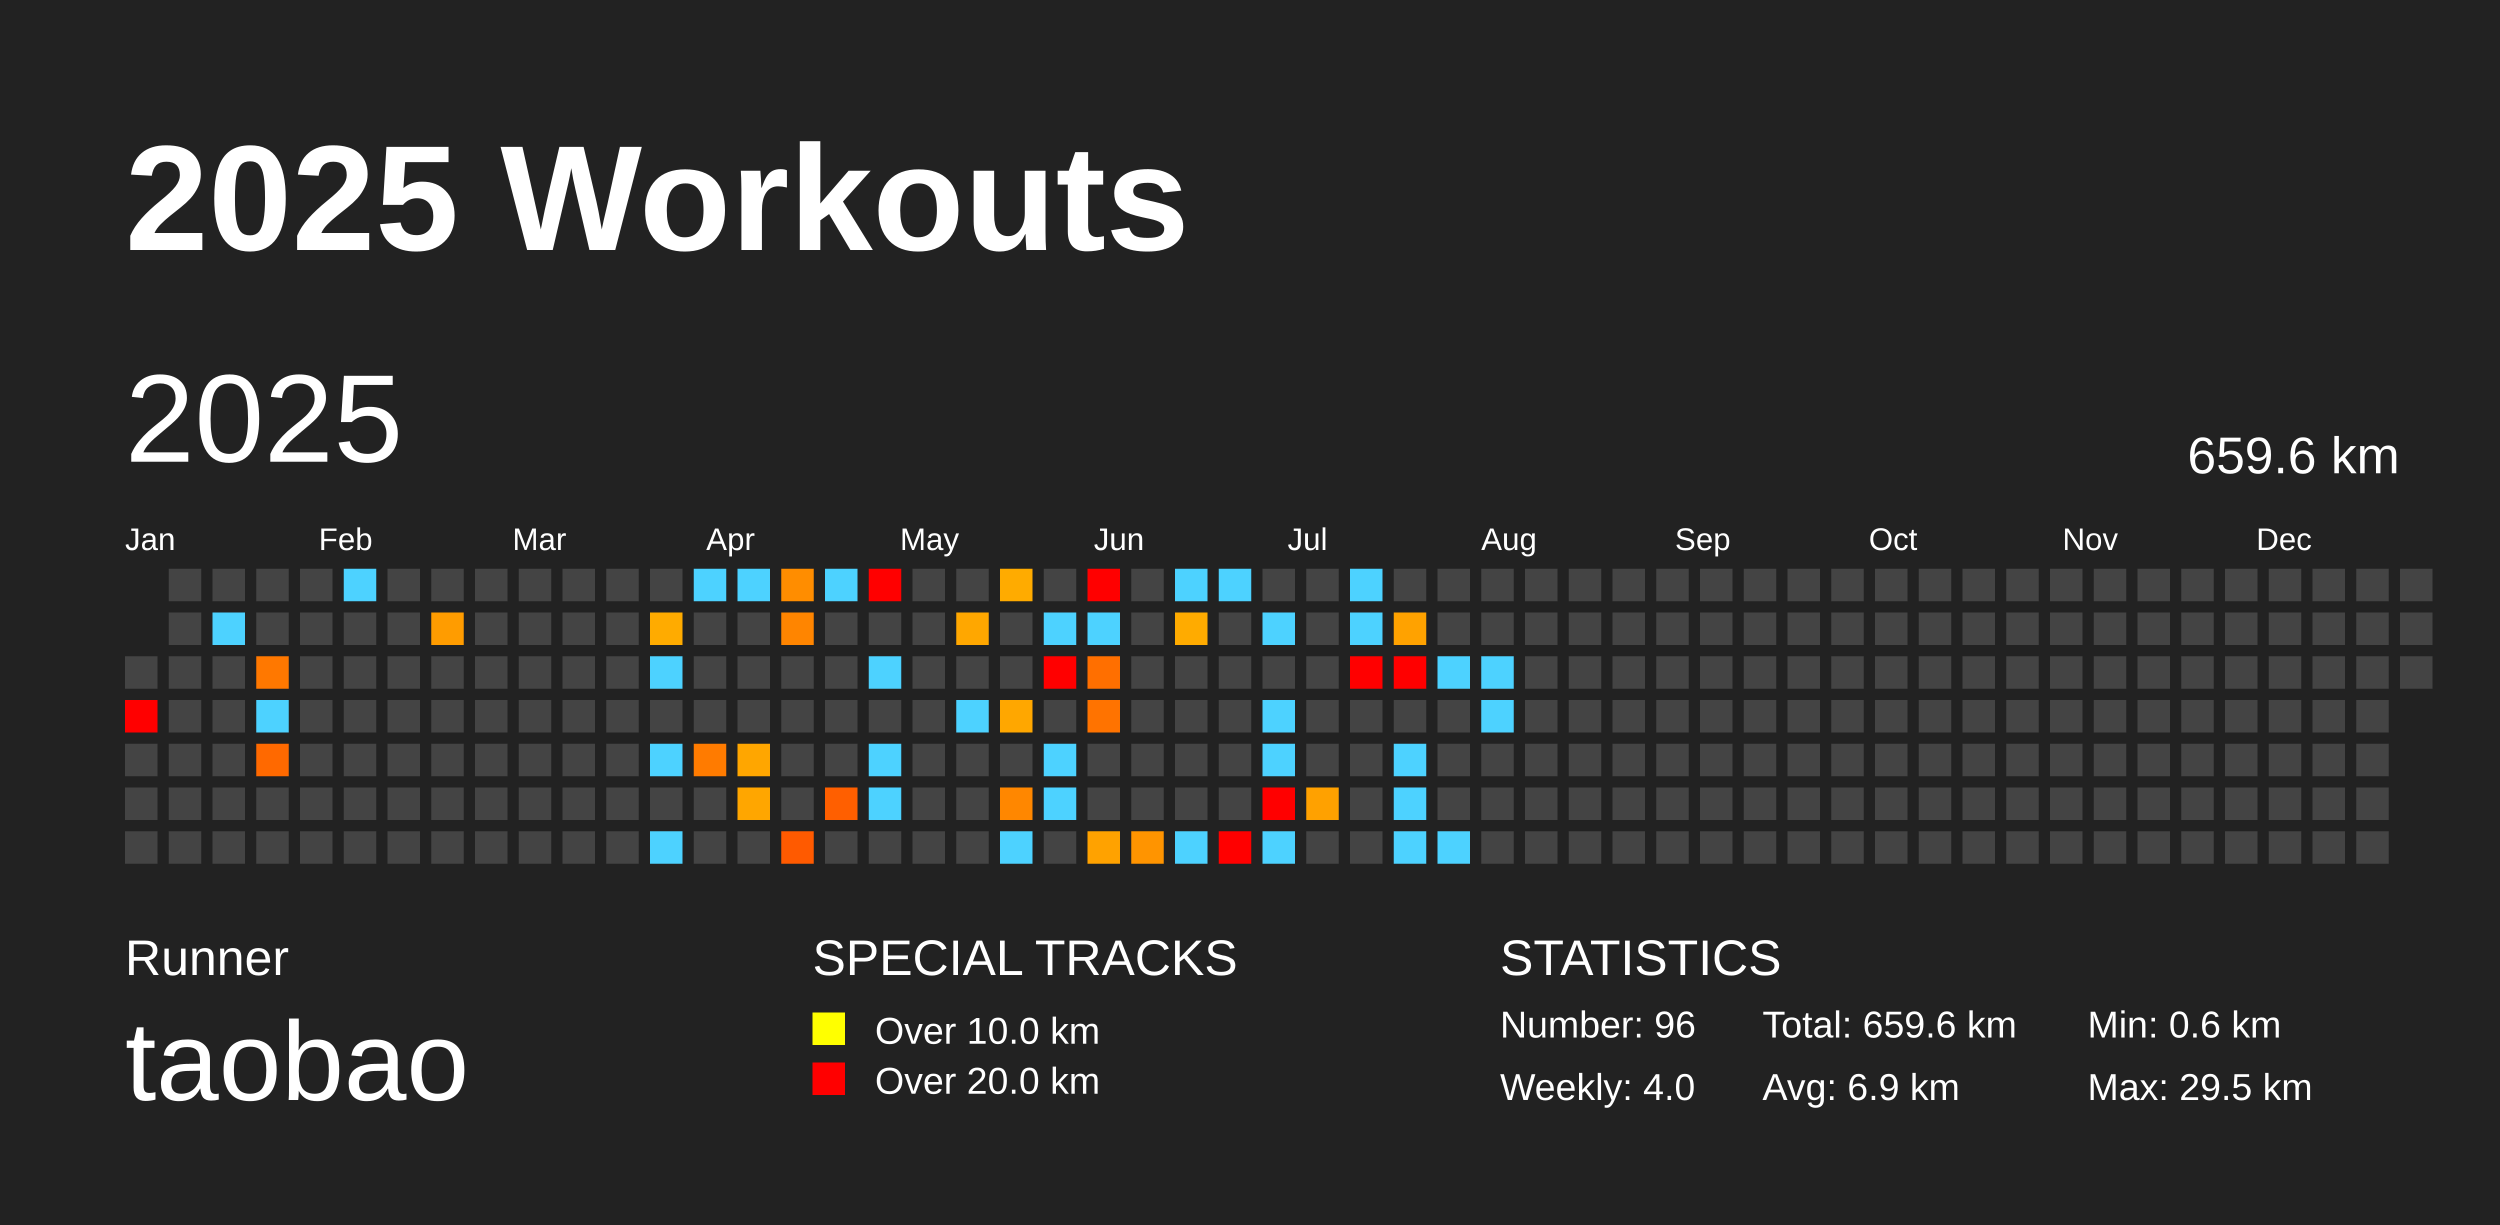
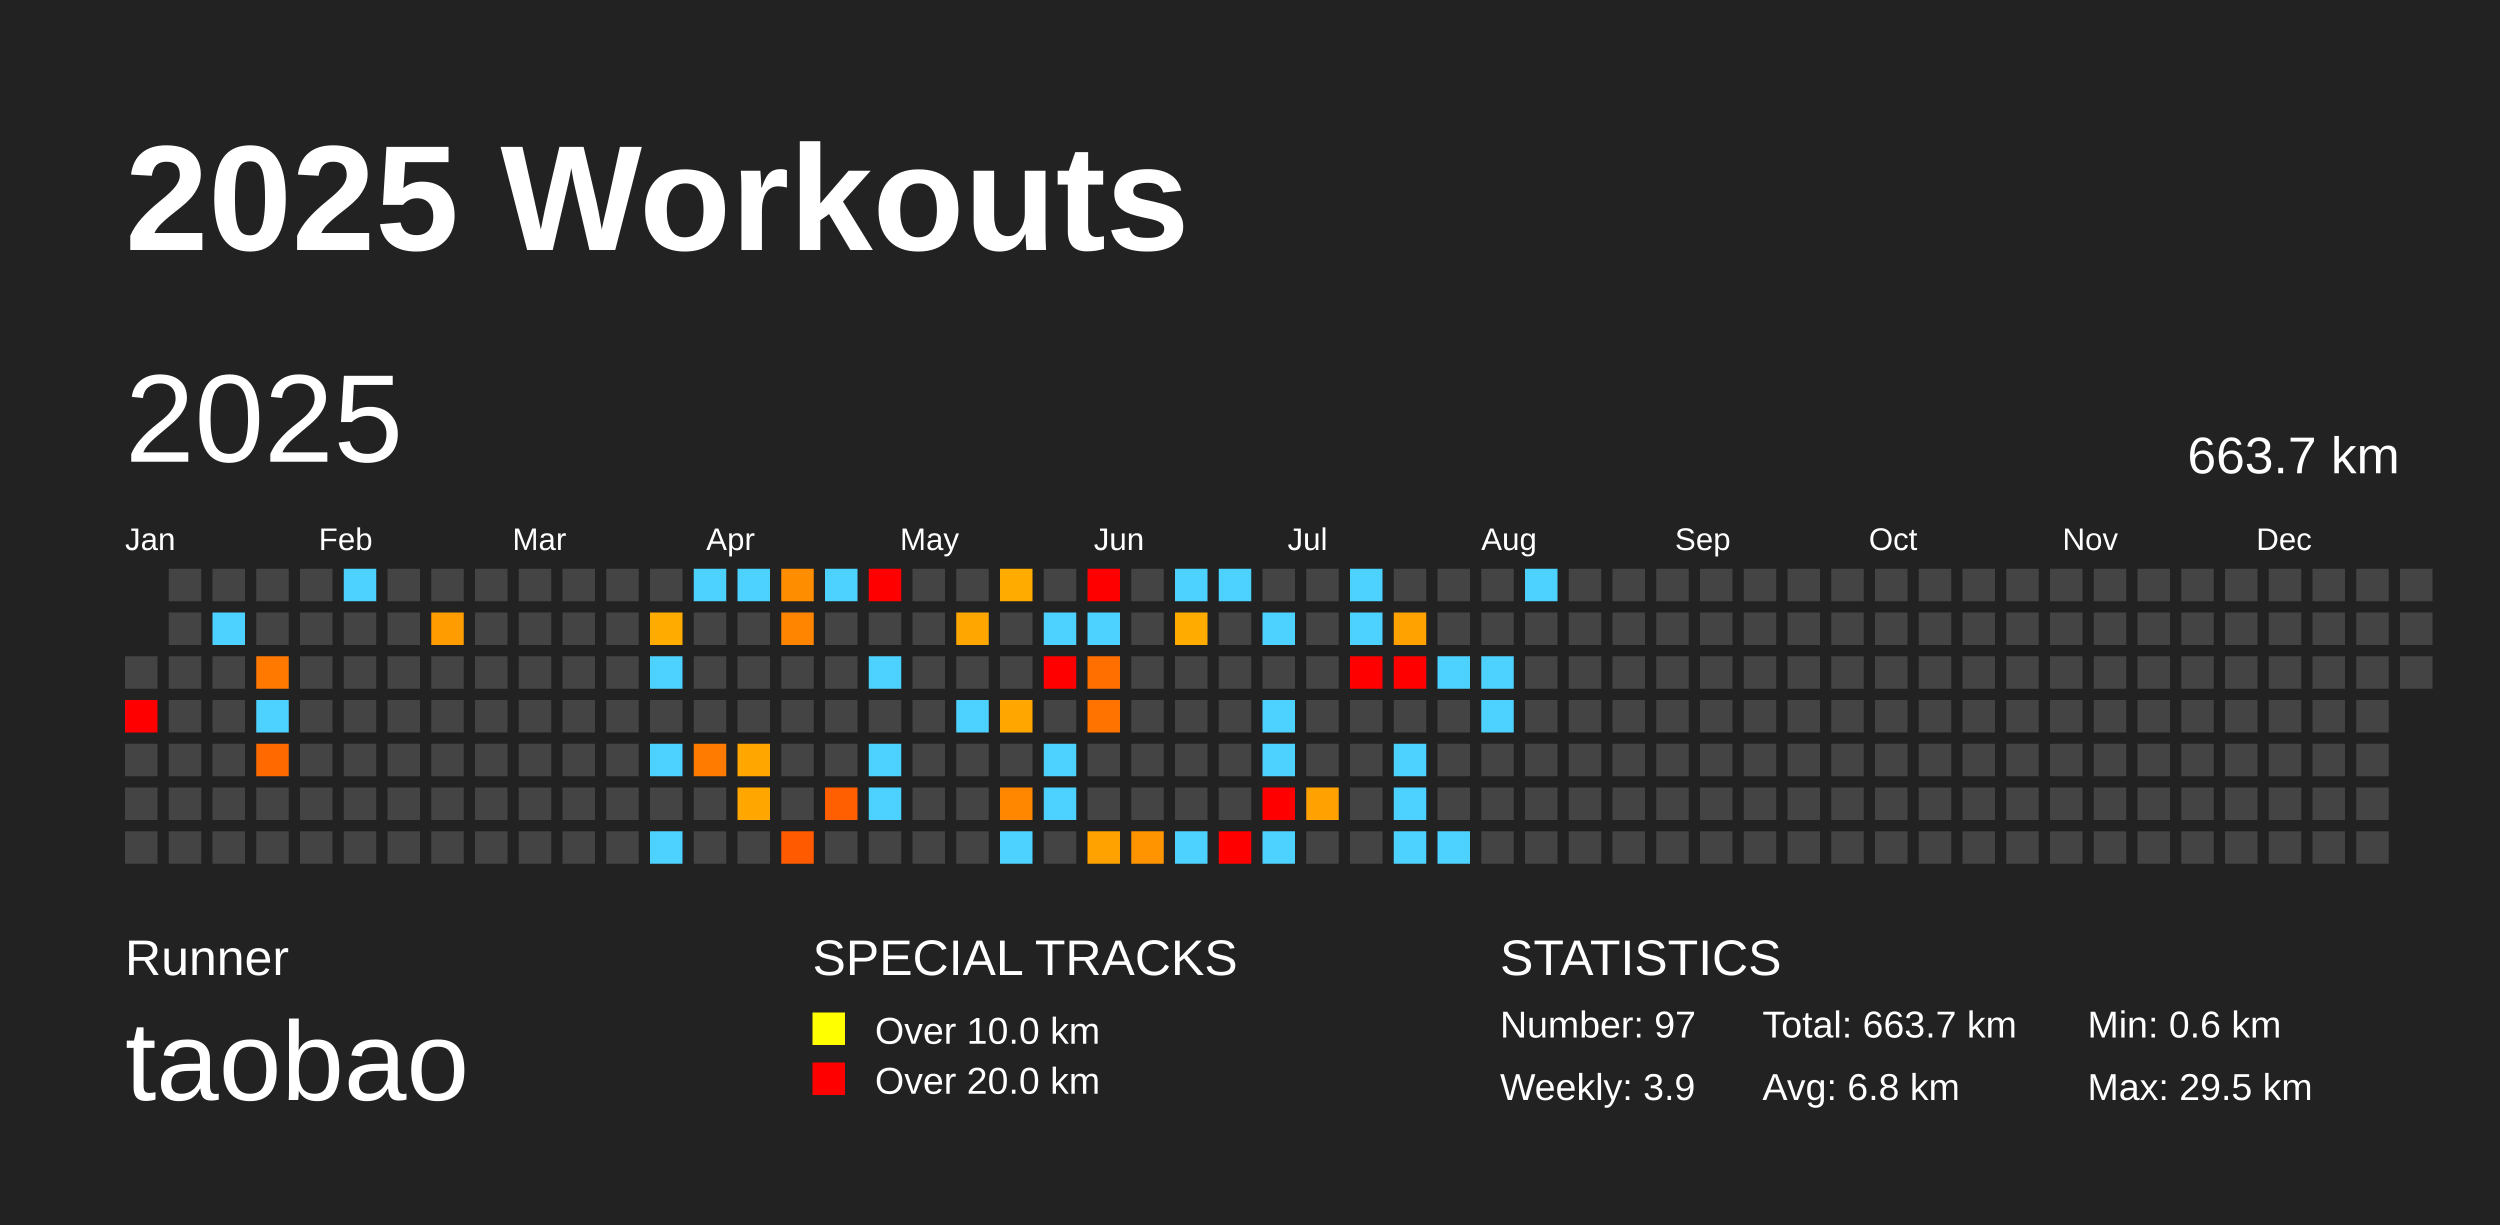
<svg xmlns="http://www.w3.org/2000/svg" baseProfile="full" height="98mm" version="1.1" viewBox="0,0,200,98" width="200mm">
  <defs />
  <rect fill="#222222" height="98" width="200" x="0" y="0" />
  <text fill="#FFFFFF" style="font-size:12px; font-family:Arial; font-weight:bold;" x="10" y="20">2025 Workouts</text>
  <text fill="#FFFFFF" style="font-size:4px; font-family:Arial" x="10" y="78">Runner</text>
  <text fill="#FFFFFF" style="font-size:9px; font-family:Arial" x="10" y="88">taobao</text>
  <text fill="#FFFFFF" style="font-size:4px; font-family:Arial" x="65" y="78">SPECIAL TRACKS</text>
  <rect fill="yellow" height="2.6" width="2.6" x="65" y="81" />
  <text fill="#FFFFFF" style="font-size:3px; font-family:Arial" x="70" y="83.5">Over 10.0 km</text>
  <rect fill="red" height="2.6" width="2.6" x="65" y="85" />
  <text fill="#FFFFFF" style="font-size:3px; font-family:Arial" x="70" y="87.5">Over 20.0 km</text>
  <text fill="#FFFFFF" style="font-size:4px; font-family:Arial" x="120" y="78">STATISTICS</text>
-   <text fill="#FFFFFF" style="font-size:3px; font-family:Arial" x="120" y="83">Number: 96</text>
-   <text fill="#FFFFFF" style="font-size:3px; font-family:Arial" x="120" y="88">Weekly: 4.0</text>
-   <text fill="#FFFFFF" style="font-size:3px; font-family:Arial" x="141" y="83">Total: 659.6 km</text>
-   <text fill="#FFFFFF" style="font-size:3px; font-family:Arial" x="141" y="88">Avg: 6.9 km</text>
+   <text fill="#FFFFFF" style="font-size:3px; font-family:Arial" x="120" y="83">Number: 97</text>
+   <text fill="#FFFFFF" style="font-size:3px; font-family:Arial" x="120" y="88">Weekly: 3.9</text>
+   <text fill="#FFFFFF" style="font-size:3px; font-family:Arial" x="141" y="83">Total: 663.7 km</text>
+   <text fill="#FFFFFF" style="font-size:3px; font-family:Arial" x="141" y="88">Avg: 6.8 km</text>
  <text fill="#FFFFFF" style="font-size:3px; font-family:Arial" x="167" y="83">Min: 0.6 km</text>
  <text fill="#FFFFFF" style="font-size:3px; font-family:Arial" x="167" y="88">Max: 29.5 km</text>
  <text dominant-baseline="hanging" fill="#FFFFFF" style="font-size:10.0px; font-family:Arial;" x="10" y="30">2025</text>
-   <text dominant-baseline="hanging" fill="#FFFFFF" style="font-size:4.125px; font-family:Arial;" x="175" y="35">659.6 km</text>
+   <text dominant-baseline="hanging" fill="#FFFFFF" style="font-size:4.125px; font-family:Arial;" x="175" y="35">663.7 km</text>
  <text fill="#FFFFFF" style="font-size:2.5px; font-family:Arial" x="10.0" y="44">Jan</text>
  <text fill="#FFFFFF" style="font-size:2.5px; font-family:Arial" x="25.5" y="44">Feb</text>
  <text fill="#FFFFFF" style="font-size:2.5px; font-family:Arial" x="41.0" y="44">Mar</text>
  <text fill="#FFFFFF" style="font-size:2.5px; font-family:Arial" x="56.5" y="44">Apr</text>
  <text fill="#FFFFFF" style="font-size:2.5px; font-family:Arial" x="72.0" y="44">May</text>
  <text fill="#FFFFFF" style="font-size:2.5px; font-family:Arial" x="87.5" y="44">Jun</text>
  <text fill="#FFFFFF" style="font-size:2.5px; font-family:Arial" x="103.0" y="44">Jul</text>
  <text fill="#FFFFFF" style="font-size:2.5px; font-family:Arial" x="118.5" y="44">Aug</text>
  <text fill="#FFFFFF" style="font-size:2.5px; font-family:Arial" x="134.0" y="44">Sep</text>
  <text fill="#FFFFFF" style="font-size:2.5px; font-family:Arial" x="149.5" y="44">Oct</text>
  <text fill="#FFFFFF" style="font-size:2.5px; font-family:Arial" x="165.0" y="44">Nov</text>
  <text fill="#FFFFFF" style="font-size:2.5px; font-family:Arial" x="180.5" y="44">Dec</text>
  <rect fill="#444444" height="2.6" width="2.6" x="10.0" y="52.5" />
  <rect fill="red" height="2.6" width="2.6" x="10.0" y="56.0" />
  <rect fill="#444444" height="2.6" width="2.6" x="10.0" y="59.5" />
  <rect fill="#444444" height="2.6" width="2.6" x="10.0" y="63.0" />
  <rect fill="#444444" height="2.6" width="2.6" x="10.0" y="66.5" />
  <rect fill="#444444" height="2.6" width="2.6" x="13.5" y="45.5" />
  <rect fill="#444444" height="2.6" width="2.6" x="13.5" y="49.0" />
  <rect fill="#444444" height="2.6" width="2.6" x="13.5" y="52.5" />
  <rect fill="#444444" height="2.6" width="2.6" x="13.5" y="56.0" />
  <rect fill="#444444" height="2.6" width="2.6" x="13.5" y="59.5" />
  <rect fill="#444444" height="2.6" width="2.6" x="13.5" y="63.0" />
  <rect fill="#444444" height="2.6" width="2.6" x="13.5" y="66.5" />
  <rect fill="#444444" height="2.6" width="2.6" x="17.0" y="45.5" />
  <rect fill="#4dd2ff" height="2.6" width="2.6" x="17.0" y="49.0" />
  <rect fill="#444444" height="2.6" width="2.6" x="17.0" y="52.5" />
  <rect fill="#444444" height="2.6" width="2.6" x="17.0" y="56.0" />
  <rect fill="#444444" height="2.6" width="2.6" x="17.0" y="59.5" />
  <rect fill="#444444" height="2.6" width="2.6" x="17.0" y="63.0" />
  <rect fill="#444444" height="2.6" width="2.6" x="17.0" y="66.5" />
  <rect fill="#444444" height="2.6" width="2.6" x="20.5" y="45.5" />
  <rect fill="#444444" height="2.6" width="2.6" x="20.5" y="49.0" />
  <rect fill="#ff7800" height="2.6" width="2.6" x="20.5" y="52.5" />
  <rect fill="#4dd2ff" height="2.6" width="2.6" x="20.5" y="56.0" />
  <rect fill="#ff6900" height="2.6" width="2.6" x="20.5" y="59.5" />
  <rect fill="#444444" height="2.6" width="2.6" x="20.5" y="63.0" />
  <rect fill="#444444" height="2.6" width="2.6" x="20.5" y="66.5" />
  <rect fill="#444444" height="2.6" width="2.6" x="24.0" y="45.5" />
  <rect fill="#444444" height="2.6" width="2.6" x="24.0" y="49.0" />
  <rect fill="#444444" height="2.6" width="2.6" x="24.0" y="52.5" />
  <rect fill="#444444" height="2.6" width="2.6" x="24.0" y="56.0" />
  <rect fill="#444444" height="2.6" width="2.6" x="24.0" y="59.5" />
  <rect fill="#444444" height="2.6" width="2.6" x="24.0" y="63.0" />
  <rect fill="#444444" height="2.6" width="2.6" x="24.0" y="66.5" />
  <rect fill="#4dd2ff" height="2.6" width="2.6" x="27.5" y="45.5" />
  <rect fill="#444444" height="2.6" width="2.6" x="27.5" y="49.0" />
  <rect fill="#444444" height="2.6" width="2.6" x="27.5" y="52.5" />
  <rect fill="#444444" height="2.6" width="2.6" x="27.5" y="56.0" />
  <rect fill="#444444" height="2.6" width="2.6" x="27.5" y="59.5" />
  <rect fill="#444444" height="2.6" width="2.6" x="27.5" y="63.0" />
  <rect fill="#444444" height="2.6" width="2.6" x="27.5" y="66.5" />
  <rect fill="#444444" height="2.6" width="2.6" x="31.0" y="45.5" />
  <rect fill="#444444" height="2.6" width="2.6" x="31.0" y="49.0" />
  <rect fill="#444444" height="2.6" width="2.6" x="31.0" y="52.5" />
  <rect fill="#444444" height="2.6" width="2.6" x="31.0" y="56.0" />
  <rect fill="#444444" height="2.6" width="2.6" x="31.0" y="59.5" />
  <rect fill="#444444" height="2.6" width="2.6" x="31.0" y="63.0" />
  <rect fill="#444444" height="2.6" width="2.6" x="31.0" y="66.5" />
  <rect fill="#444444" height="2.6" width="2.6" x="34.5" y="45.5" />
  <rect fill="#ff9c00" height="2.6" width="2.6" x="34.5" y="49.0" />
  <rect fill="#444444" height="2.6" width="2.6" x="34.5" y="52.5" />
  <rect fill="#444444" height="2.6" width="2.6" x="34.5" y="56.0" />
  <rect fill="#444444" height="2.6" width="2.6" x="34.5" y="59.5" />
  <rect fill="#444444" height="2.6" width="2.6" x="34.5" y="63.0" />
  <rect fill="#444444" height="2.6" width="2.6" x="34.5" y="66.5" />
  <rect fill="#444444" height="2.6" width="2.6" x="38.0" y="45.5" />
  <rect fill="#444444" height="2.6" width="2.6" x="38.0" y="49.0" />
  <rect fill="#444444" height="2.6" width="2.6" x="38.0" y="52.5" />
  <rect fill="#444444" height="2.6" width="2.6" x="38.0" y="56.0" />
  <rect fill="#444444" height="2.6" width="2.6" x="38.0" y="59.5" />
  <rect fill="#444444" height="2.6" width="2.6" x="38.0" y="63.0" />
  <rect fill="#444444" height="2.6" width="2.6" x="38.0" y="66.5" />
  <rect fill="#444444" height="2.6" width="2.6" x="41.5" y="45.5" />
  <rect fill="#444444" height="2.6" width="2.6" x="41.5" y="49.0" />
  <rect fill="#444444" height="2.6" width="2.6" x="41.5" y="52.5" />
  <rect fill="#444444" height="2.6" width="2.6" x="41.5" y="56.0" />
  <rect fill="#444444" height="2.6" width="2.6" x="41.5" y="59.5" />
  <rect fill="#444444" height="2.6" width="2.6" x="41.5" y="63.0" />
  <rect fill="#444444" height="2.6" width="2.6" x="41.5" y="66.5" />
  <rect fill="#444444" height="2.6" width="2.6" x="45.0" y="45.5" />
  <rect fill="#444444" height="2.6" width="2.6" x="45.0" y="49.0" />
  <rect fill="#444444" height="2.6" width="2.6" x="45.0" y="52.5" />
  <rect fill="#444444" height="2.6" width="2.6" x="45.0" y="56.0" />
  <rect fill="#444444" height="2.6" width="2.6" x="45.0" y="59.5" />
  <rect fill="#444444" height="2.6" width="2.6" x="45.0" y="63.0" />
  <rect fill="#444444" height="2.6" width="2.6" x="45.0" y="66.5" />
  <rect fill="#444444" height="2.6" width="2.6" x="48.5" y="45.5" />
  <rect fill="#444444" height="2.6" width="2.6" x="48.5" y="49.0" />
  <rect fill="#444444" height="2.6" width="2.6" x="48.5" y="52.5" />
  <rect fill="#444444" height="2.6" width="2.6" x="48.5" y="56.0" />
  <rect fill="#444444" height="2.6" width="2.6" x="48.5" y="59.5" />
  <rect fill="#444444" height="2.6" width="2.6" x="48.5" y="63.0" />
  <rect fill="#444444" height="2.6" width="2.6" x="48.5" y="66.5" />
  <rect fill="#444444" height="2.6" width="2.6" x="52.0" y="45.5" />
  <rect fill="#ffab00" height="2.6" width="2.6" x="52.0" y="49.0" />
  <rect fill="#4dd2ff" height="2.6" width="2.6" x="52.0" y="52.5" />
  <rect fill="#444444" height="2.6" width="2.6" x="52.0" y="56.0" />
  <rect fill="#4dd2ff" height="2.6" width="2.6" x="52.0" y="59.5" />
  <rect fill="#444444" height="2.6" width="2.6" x="52.0" y="63.0" />
  <rect fill="#4dd2ff" height="2.6" width="2.6" x="52.0" y="66.5" />
  <rect fill="#4dd2ff" height="2.6" width="2.6" x="55.5" y="45.5" />
  <rect fill="#444444" height="2.6" width="2.6" x="55.5" y="49.0" />
  <rect fill="#444444" height="2.6" width="2.6" x="55.5" y="52.5" />
  <rect fill="#444444" height="2.6" width="2.6" x="55.5" y="56.0" />
  <rect fill="#ff7b00" height="2.6" width="2.6" x="55.5" y="59.5" />
  <rect fill="#444444" height="2.6" width="2.6" x="55.5" y="63.0" />
  <rect fill="#444444" height="2.6" width="2.6" x="55.5" y="66.5" />
  <rect fill="#4dd2ff" height="2.6" width="2.6" x="59.0" y="45.5" />
  <rect fill="#444444" height="2.6" width="2.6" x="59.0" y="49.0" />
  <rect fill="#444444" height="2.6" width="2.6" x="59.0" y="52.5" />
  <rect fill="#444444" height="2.6" width="2.6" x="59.0" y="56.0" />
  <rect fill="#ffa600" height="2.6" width="2.6" x="59.0" y="59.5" />
  <rect fill="#ffa600" height="2.6" width="2.6" x="59.0" y="63.0" />
  <rect fill="#444444" height="2.6" width="2.6" x="59.0" y="66.5" />
  <rect fill="#ff8d00" height="2.6" width="2.6" x="62.5" y="45.5" />
  <rect fill="#ff8500" height="2.6" width="2.6" x="62.5" y="49.0" />
  <rect fill="#444444" height="2.6" width="2.6" x="62.5" y="52.5" />
  <rect fill="#444444" height="2.6" width="2.6" x="62.5" y="56.0" />
  <rect fill="#444444" height="2.6" width="2.6" x="62.5" y="59.5" />
  <rect fill="#444444" height="2.6" width="2.6" x="62.5" y="63.0" />
  <rect fill="#ff5a00" height="2.6" width="2.6" x="62.5" y="66.5" />
  <rect fill="#4dd2ff" height="2.6" width="2.6" x="66.0" y="45.5" />
  <rect fill="#444444" height="2.6" width="2.6" x="66.0" y="49.0" />
  <rect fill="#444444" height="2.6" width="2.6" x="66.0" y="52.5" />
  <rect fill="#444444" height="2.6" width="2.6" x="66.0" y="56.0" />
  <rect fill="#444444" height="2.6" width="2.6" x="66.0" y="59.5" />
  <rect fill="#ff5f00" height="2.6" width="2.6" x="66.0" y="63.0" />
  <rect fill="#444444" height="2.6" width="2.6" x="66.0" y="66.5" />
  <rect fill="red" height="2.6" width="2.6" x="69.5" y="45.5" />
  <rect fill="#444444" height="2.6" width="2.6" x="69.5" y="49.0" />
  <rect fill="#4dd2ff" height="2.6" width="2.6" x="69.5" y="52.5" />
  <rect fill="#444444" height="2.6" width="2.6" x="69.5" y="56.0" />
  <rect fill="#4dd2ff" height="2.6" width="2.6" x="69.5" y="59.5" />
  <rect fill="#4dd2ff" height="2.6" width="2.6" x="69.5" y="63.0" />
  <rect fill="#444444" height="2.6" width="2.6" x="69.5" y="66.5" />
  <rect fill="#444444" height="2.6" width="2.6" x="73.0" y="45.5" />
  <rect fill="#444444" height="2.6" width="2.6" x="73.0" y="49.0" />
  <rect fill="#444444" height="2.6" width="2.6" x="73.0" y="52.5" />
  <rect fill="#444444" height="2.6" width="2.6" x="73.0" y="56.0" />
  <rect fill="#444444" height="2.6" width="2.6" x="73.0" y="59.5" />
  <rect fill="#444444" height="2.6" width="2.6" x="73.0" y="63.0" />
  <rect fill="#444444" height="2.6" width="2.6" x="73.0" y="66.5" />
  <rect fill="#444444" height="2.6" width="2.6" x="76.5" y="45.5" />
  <rect fill="#ffa700" height="2.6" width="2.6" x="76.5" y="49.0" />
  <rect fill="#444444" height="2.6" width="2.6" x="76.5" y="52.5" />
  <rect fill="#4dd2ff" height="2.6" width="2.6" x="76.5" y="56.0" />
  <rect fill="#444444" height="2.6" width="2.6" x="76.5" y="59.5" />
  <rect fill="#444444" height="2.6" width="2.6" x="76.5" y="63.0" />
  <rect fill="#444444" height="2.6" width="2.6" x="76.5" y="66.5" />
  <rect fill="#ffab00" height="2.6" width="2.6" x="80.0" y="45.5" />
  <rect fill="#444444" height="2.6" width="2.6" x="80.0" y="49.0" />
  <rect fill="#444444" height="2.6" width="2.6" x="80.0" y="52.5" />
  <rect fill="#ffa700" height="2.6" width="2.6" x="80.0" y="56.0" />
  <rect fill="#444444" height="2.6" width="2.6" x="80.0" y="59.5" />
  <rect fill="#ff8700" height="2.6" width="2.6" x="80.0" y="63.0" />
  <rect fill="#4dd2ff" height="2.6" width="2.6" x="80.0" y="66.5" />
  <rect fill="#444444" height="2.6" width="2.6" x="83.5" y="45.5" />
  <rect fill="#4dd2ff" height="2.6" width="2.6" x="83.5" y="49.0" />
  <rect fill="red" height="2.6" width="2.6" x="83.5" y="52.5" />
  <rect fill="#444444" height="2.6" width="2.6" x="83.5" y="56.0" />
  <rect fill="#4dd2ff" height="2.6" width="2.6" x="83.5" y="59.5" />
  <rect fill="#4dd2ff" height="2.6" width="2.6" x="83.5" y="63.0" />
  <rect fill="#444444" height="2.6" width="2.6" x="83.5" y="66.5" />
  <rect fill="red" height="2.6" width="2.6" x="87.0" y="45.5" />
  <rect fill="#4dd2ff" height="2.6" width="2.6" x="87.0" y="49.0" />
  <rect fill="#ff6f00" height="2.6" width="2.6" x="87.0" y="52.5" />
  <rect fill="#ff7300" height="2.6" width="2.6" x="87.0" y="56.0" />
  <rect fill="#444444" height="2.6" width="2.6" x="87.0" y="59.5" />
  <rect fill="#444444" height="2.6" width="2.6" x="87.0" y="63.0" />
  <rect fill="#ffa200" height="2.6" width="2.6" x="87.0" y="66.5" />
  <rect fill="#444444" height="2.6" width="2.6" x="90.5" y="45.5" />
  <rect fill="#444444" height="2.6" width="2.6" x="90.5" y="49.0" />
  <rect fill="#444444" height="2.6" width="2.6" x="90.5" y="52.5" />
  <rect fill="#444444" height="2.6" width="2.6" x="90.5" y="56.0" />
  <rect fill="#444444" height="2.6" width="2.6" x="90.5" y="59.5" />
  <rect fill="#444444" height="2.6" width="2.6" x="90.5" y="63.0" />
  <rect fill="#ff9400" height="2.6" width="2.6" x="90.5" y="66.5" />
  <rect fill="#4dd2ff" height="2.6" width="2.6" x="94.0" y="45.5" />
  <rect fill="#ffab00" height="2.6" width="2.6" x="94.0" y="49.0" />
  <rect fill="#444444" height="2.6" width="2.6" x="94.0" y="52.5" />
  <rect fill="#444444" height="2.6" width="2.6" x="94.0" y="56.0" />
  <rect fill="#444444" height="2.6" width="2.6" x="94.0" y="59.5" />
  <rect fill="#444444" height="2.6" width="2.6" x="94.0" y="63.0" />
  <rect fill="#4dd2ff" height="2.6" width="2.6" x="94.0" y="66.5" />
  <rect fill="#4dd2ff" height="2.6" width="2.6" x="97.5" y="45.5" />
  <rect fill="#444444" height="2.6" width="2.6" x="97.5" y="49.0" />
  <rect fill="#444444" height="2.6" width="2.6" x="97.5" y="52.5" />
  <rect fill="#444444" height="2.6" width="2.6" x="97.5" y="56.0" />
  <rect fill="#444444" height="2.6" width="2.6" x="97.5" y="59.5" />
  <rect fill="#444444" height="2.6" width="2.6" x="97.5" y="63.0" />
  <rect fill="red" height="2.6" width="2.6" x="97.5" y="66.5" />
  <rect fill="#444444" height="2.6" width="2.6" x="101.0" y="45.5" />
  <rect fill="#4dd2ff" height="2.6" width="2.6" x="101.0" y="49.0" />
  <rect fill="#444444" height="2.6" width="2.6" x="101.0" y="52.5" />
  <rect fill="#4dd2ff" height="2.6" width="2.6" x="101.0" y="56.0" />
  <rect fill="#4dd2ff" height="2.6" width="2.6" x="101.0" y="59.5" />
  <rect fill="red" height="2.6" width="2.6" x="101.0" y="63.0" />
  <rect fill="#4dd2ff" height="2.6" width="2.6" x="101.0" y="66.5" />
  <rect fill="#444444" height="2.6" width="2.6" x="104.5" y="45.5" />
  <rect fill="#444444" height="2.6" width="2.6" x="104.5" y="49.0" />
  <rect fill="#444444" height="2.6" width="2.6" x="104.5" y="52.5" />
  <rect fill="#444444" height="2.6" width="2.6" x="104.5" y="56.0" />
  <rect fill="#444444" height="2.6" width="2.6" x="104.5" y="59.5" />
  <rect fill="#ffa100" height="2.6" width="2.6" x="104.5" y="63.0" />
  <rect fill="#444444" height="2.6" width="2.6" x="104.5" y="66.5" />
  <rect fill="#4dd2ff" height="2.6" width="2.6" x="108.0" y="45.5" />
  <rect fill="#4dd2ff" height="2.6" width="2.6" x="108.0" y="49.0" />
  <rect fill="red" height="2.6" width="2.6" x="108.0" y="52.5" />
  <rect fill="#444444" height="2.6" width="2.6" x="108.0" y="56.0" />
  <rect fill="#444444" height="2.6" width="2.6" x="108.0" y="59.5" />
  <rect fill="#444444" height="2.6" width="2.6" x="108.0" y="63.0" />
  <rect fill="#444444" height="2.6" width="2.6" x="108.0" y="66.5" />
  <rect fill="#444444" height="2.6" width="2.6" x="111.5" y="45.5" />
  <rect fill="#ffa200" height="2.6" width="2.6" x="111.5" y="49.0" />
  <rect fill="red" height="2.6" width="2.6" x="111.5" y="52.5" />
  <rect fill="#444444" height="2.6" width="2.6" x="111.5" y="56.0" />
  <rect fill="#4dd2ff" height="2.6" width="2.6" x="111.5" y="59.5" />
  <rect fill="#4dd2ff" height="2.6" width="2.6" x="111.5" y="63.0" />
  <rect fill="#4dd2ff" height="2.6" width="2.6" x="111.5" y="66.5" />
  <rect fill="#444444" height="2.6" width="2.6" x="115.0" y="45.5" />
  <rect fill="#444444" height="2.6" width="2.6" x="115.0" y="49.0" />
  <rect fill="#4dd2ff" height="2.6" width="2.6" x="115.0" y="52.5" />
  <rect fill="#444444" height="2.6" width="2.6" x="115.0" y="56.0" />
  <rect fill="#444444" height="2.6" width="2.6" x="115.0" y="59.5" />
  <rect fill="#444444" height="2.6" width="2.6" x="115.0" y="63.0" />
  <rect fill="#4dd2ff" height="2.6" width="2.6" x="115.0" y="66.5" />
  <rect fill="#444444" height="2.6" width="2.6" x="118.5" y="45.5" />
  <rect fill="#444444" height="2.6" width="2.6" x="118.5" y="49.0" />
  <rect fill="#4dd2ff" height="2.6" width="2.6" x="118.5" y="52.5" />
  <rect fill="#4dd2ff" height="2.6" width="2.6" x="118.5" y="56.0" />
  <rect fill="#444444" height="2.6" width="2.6" x="118.5" y="59.5" />
  <rect fill="#444444" height="2.6" width="2.6" x="118.5" y="63.0" />
  <rect fill="#444444" height="2.6" width="2.6" x="118.5" y="66.5" />
-   <rect fill="#444444" height="2.6" width="2.6" x="122.0" y="45.5" />
+   <rect fill="#4dd2ff" height="2.6" width="2.6" x="122.0" y="45.5" />
  <rect fill="#444444" height="2.6" width="2.6" x="122.0" y="49.0" />
  <rect fill="#444444" height="2.6" width="2.6" x="122.0" y="52.5" />
  <rect fill="#444444" height="2.6" width="2.6" x="122.0" y="56.0" />
  <rect fill="#444444" height="2.6" width="2.6" x="122.0" y="59.5" />
  <rect fill="#444444" height="2.6" width="2.6" x="122.0" y="63.0" />
  <rect fill="#444444" height="2.6" width="2.6" x="122.0" y="66.5" />
  <rect fill="#444444" height="2.6" width="2.6" x="125.5" y="45.5" />
  <rect fill="#444444" height="2.6" width="2.6" x="125.5" y="49.0" />
  <rect fill="#444444" height="2.6" width="2.6" x="125.5" y="52.5" />
  <rect fill="#444444" height="2.6" width="2.6" x="125.5" y="56.0" />
  <rect fill="#444444" height="2.6" width="2.6" x="125.5" y="59.5" />
  <rect fill="#444444" height="2.6" width="2.6" x="125.5" y="63.0" />
  <rect fill="#444444" height="2.6" width="2.6" x="125.5" y="66.5" />
  <rect fill="#444444" height="2.6" width="2.6" x="129.0" y="45.5" />
  <rect fill="#444444" height="2.6" width="2.6" x="129.0" y="49.0" />
  <rect fill="#444444" height="2.6" width="2.6" x="129.0" y="52.5" />
  <rect fill="#444444" height="2.6" width="2.6" x="129.0" y="56.0" />
  <rect fill="#444444" height="2.6" width="2.6" x="129.0" y="59.5" />
  <rect fill="#444444" height="2.6" width="2.6" x="129.0" y="63.0" />
  <rect fill="#444444" height="2.6" width="2.6" x="129.0" y="66.5" />
  <rect fill="#444444" height="2.6" width="2.6" x="132.5" y="45.5" />
  <rect fill="#444444" height="2.6" width="2.6" x="132.5" y="49.0" />
  <rect fill="#444444" height="2.6" width="2.6" x="132.5" y="52.5" />
  <rect fill="#444444" height="2.6" width="2.6" x="132.5" y="56.0" />
  <rect fill="#444444" height="2.6" width="2.6" x="132.5" y="59.5" />
  <rect fill="#444444" height="2.6" width="2.6" x="132.5" y="63.0" />
  <rect fill="#444444" height="2.6" width="2.6" x="132.5" y="66.5" />
  <rect fill="#444444" height="2.6" width="2.6" x="136.0" y="45.5" />
  <rect fill="#444444" height="2.6" width="2.6" x="136.0" y="49.0" />
  <rect fill="#444444" height="2.6" width="2.6" x="136.0" y="52.5" />
  <rect fill="#444444" height="2.6" width="2.6" x="136.0" y="56.0" />
  <rect fill="#444444" height="2.6" width="2.6" x="136.0" y="59.5" />
  <rect fill="#444444" height="2.6" width="2.6" x="136.0" y="63.0" />
  <rect fill="#444444" height="2.6" width="2.6" x="136.0" y="66.5" />
  <rect fill="#444444" height="2.6" width="2.6" x="139.5" y="45.5" />
  <rect fill="#444444" height="2.6" width="2.6" x="139.5" y="49.0" />
  <rect fill="#444444" height="2.6" width="2.6" x="139.5" y="52.5" />
  <rect fill="#444444" height="2.6" width="2.6" x="139.5" y="56.0" />
  <rect fill="#444444" height="2.6" width="2.6" x="139.5" y="59.5" />
  <rect fill="#444444" height="2.6" width="2.6" x="139.5" y="63.0" />
  <rect fill="#444444" height="2.6" width="2.6" x="139.5" y="66.5" />
  <rect fill="#444444" height="2.6" width="2.6" x="143.0" y="45.5" />
  <rect fill="#444444" height="2.6" width="2.6" x="143.0" y="49.0" />
  <rect fill="#444444" height="2.6" width="2.6" x="143.0" y="52.5" />
  <rect fill="#444444" height="2.6" width="2.6" x="143.0" y="56.0" />
  <rect fill="#444444" height="2.6" width="2.6" x="143.0" y="59.5" />
  <rect fill="#444444" height="2.6" width="2.6" x="143.0" y="63.0" />
  <rect fill="#444444" height="2.6" width="2.6" x="143.0" y="66.5" />
  <rect fill="#444444" height="2.6" width="2.6" x="146.5" y="45.5" />
  <rect fill="#444444" height="2.6" width="2.6" x="146.5" y="49.0" />
  <rect fill="#444444" height="2.6" width="2.6" x="146.5" y="52.5" />
  <rect fill="#444444" height="2.6" width="2.6" x="146.5" y="56.0" />
  <rect fill="#444444" height="2.6" width="2.6" x="146.5" y="59.5" />
  <rect fill="#444444" height="2.6" width="2.6" x="146.5" y="63.0" />
  <rect fill="#444444" height="2.6" width="2.6" x="146.5" y="66.5" />
  <rect fill="#444444" height="2.6" width="2.6" x="150.0" y="45.5" />
  <rect fill="#444444" height="2.6" width="2.6" x="150.0" y="49.0" />
  <rect fill="#444444" height="2.6" width="2.6" x="150.0" y="52.5" />
  <rect fill="#444444" height="2.6" width="2.6" x="150.0" y="56.0" />
  <rect fill="#444444" height="2.6" width="2.6" x="150.0" y="59.5" />
  <rect fill="#444444" height="2.6" width="2.6" x="150.0" y="63.0" />
  <rect fill="#444444" height="2.6" width="2.6" x="150.0" y="66.5" />
  <rect fill="#444444" height="2.6" width="2.6" x="153.5" y="45.5" />
  <rect fill="#444444" height="2.6" width="2.6" x="153.5" y="49.0" />
  <rect fill="#444444" height="2.6" width="2.6" x="153.5" y="52.5" />
  <rect fill="#444444" height="2.6" width="2.6" x="153.5" y="56.0" />
  <rect fill="#444444" height="2.6" width="2.6" x="153.5" y="59.5" />
  <rect fill="#444444" height="2.6" width="2.6" x="153.5" y="63.0" />
  <rect fill="#444444" height="2.6" width="2.6" x="153.5" y="66.5" />
  <rect fill="#444444" height="2.6" width="2.6" x="157.0" y="45.5" />
  <rect fill="#444444" height="2.6" width="2.6" x="157.0" y="49.0" />
  <rect fill="#444444" height="2.6" width="2.6" x="157.0" y="52.5" />
  <rect fill="#444444" height="2.6" width="2.6" x="157.0" y="56.0" />
  <rect fill="#444444" height="2.6" width="2.6" x="157.0" y="59.5" />
  <rect fill="#444444" height="2.6" width="2.6" x="157.0" y="63.0" />
  <rect fill="#444444" height="2.6" width="2.6" x="157.0" y="66.5" />
  <rect fill="#444444" height="2.6" width="2.6" x="160.5" y="45.5" />
  <rect fill="#444444" height="2.6" width="2.6" x="160.5" y="49.0" />
  <rect fill="#444444" height="2.6" width="2.6" x="160.5" y="52.5" />
  <rect fill="#444444" height="2.6" width="2.6" x="160.5" y="56.0" />
  <rect fill="#444444" height="2.6" width="2.6" x="160.5" y="59.5" />
  <rect fill="#444444" height="2.6" width="2.6" x="160.5" y="63.0" />
  <rect fill="#444444" height="2.6" width="2.6" x="160.5" y="66.5" />
  <rect fill="#444444" height="2.6" width="2.6" x="164.0" y="45.5" />
  <rect fill="#444444" height="2.6" width="2.6" x="164.0" y="49.0" />
  <rect fill="#444444" height="2.6" width="2.6" x="164.0" y="52.5" />
  <rect fill="#444444" height="2.6" width="2.6" x="164.0" y="56.0" />
  <rect fill="#444444" height="2.6" width="2.6" x="164.0" y="59.5" />
  <rect fill="#444444" height="2.6" width="2.6" x="164.0" y="63.0" />
  <rect fill="#444444" height="2.6" width="2.6" x="164.0" y="66.5" />
  <rect fill="#444444" height="2.6" width="2.6" x="167.5" y="45.5" />
  <rect fill="#444444" height="2.6" width="2.6" x="167.5" y="49.0" />
  <rect fill="#444444" height="2.6" width="2.6" x="167.5" y="52.5" />
  <rect fill="#444444" height="2.6" width="2.6" x="167.5" y="56.0" />
  <rect fill="#444444" height="2.6" width="2.6" x="167.5" y="59.5" />
  <rect fill="#444444" height="2.6" width="2.6" x="167.5" y="63.0" />
  <rect fill="#444444" height="2.6" width="2.6" x="167.5" y="66.5" />
  <rect fill="#444444" height="2.6" width="2.6" x="171.0" y="45.5" />
  <rect fill="#444444" height="2.6" width="2.6" x="171.0" y="49.0" />
  <rect fill="#444444" height="2.6" width="2.6" x="171.0" y="52.5" />
  <rect fill="#444444" height="2.6" width="2.6" x="171.0" y="56.0" />
  <rect fill="#444444" height="2.6" width="2.6" x="171.0" y="59.5" />
  <rect fill="#444444" height="2.6" width="2.6" x="171.0" y="63.0" />
  <rect fill="#444444" height="2.6" width="2.6" x="171.0" y="66.5" />
  <rect fill="#444444" height="2.6" width="2.6" x="174.5" y="45.5" />
  <rect fill="#444444" height="2.6" width="2.6" x="174.5" y="49.0" />
  <rect fill="#444444" height="2.6" width="2.6" x="174.5" y="52.5" />
  <rect fill="#444444" height="2.6" width="2.6" x="174.5" y="56.0" />
  <rect fill="#444444" height="2.6" width="2.6" x="174.5" y="59.5" />
  <rect fill="#444444" height="2.6" width="2.6" x="174.5" y="63.0" />
  <rect fill="#444444" height="2.6" width="2.6" x="174.5" y="66.5" />
  <rect fill="#444444" height="2.6" width="2.6" x="178.0" y="45.5" />
  <rect fill="#444444" height="2.6" width="2.6" x="178.0" y="49.0" />
  <rect fill="#444444" height="2.6" width="2.6" x="178.0" y="52.5" />
  <rect fill="#444444" height="2.6" width="2.6" x="178.0" y="56.0" />
  <rect fill="#444444" height="2.6" width="2.6" x="178.0" y="59.5" />
  <rect fill="#444444" height="2.6" width="2.6" x="178.0" y="63.0" />
  <rect fill="#444444" height="2.6" width="2.6" x="178.0" y="66.5" />
  <rect fill="#444444" height="2.6" width="2.6" x="181.5" y="45.5" />
  <rect fill="#444444" height="2.6" width="2.6" x="181.5" y="49.0" />
  <rect fill="#444444" height="2.6" width="2.6" x="181.5" y="52.5" />
  <rect fill="#444444" height="2.6" width="2.6" x="181.5" y="56.0" />
  <rect fill="#444444" height="2.6" width="2.6" x="181.5" y="59.5" />
  <rect fill="#444444" height="2.6" width="2.6" x="181.5" y="63.0" />
  <rect fill="#444444" height="2.6" width="2.6" x="181.5" y="66.5" />
  <rect fill="#444444" height="2.6" width="2.6" x="185.0" y="45.5" />
  <rect fill="#444444" height="2.6" width="2.6" x="185.0" y="49.0" />
  <rect fill="#444444" height="2.6" width="2.6" x="185.0" y="52.5" />
  <rect fill="#444444" height="2.6" width="2.6" x="185.0" y="56.0" />
  <rect fill="#444444" height="2.6" width="2.6" x="185.0" y="59.5" />
  <rect fill="#444444" height="2.6" width="2.6" x="185.0" y="63.0" />
  <rect fill="#444444" height="2.6" width="2.6" x="185.0" y="66.5" />
  <rect fill="#444444" height="2.6" width="2.6" x="188.5" y="45.5" />
  <rect fill="#444444" height="2.6" width="2.6" x="188.5" y="49.0" />
  <rect fill="#444444" height="2.6" width="2.6" x="188.5" y="52.5" />
  <rect fill="#444444" height="2.6" width="2.6" x="188.5" y="56.0" />
  <rect fill="#444444" height="2.6" width="2.6" x="188.5" y="59.5" />
  <rect fill="#444444" height="2.6" width="2.6" x="188.5" y="63.0" />
  <rect fill="#444444" height="2.6" width="2.6" x="188.5" y="66.5" />
  <rect fill="#444444" height="2.6" width="2.6" x="192.0" y="45.5" />
  <rect fill="#444444" height="2.6" width="2.6" x="192.0" y="49.0" />
  <rect fill="#444444" height="2.6" width="2.6" x="192.0" y="52.5" />
</svg>
